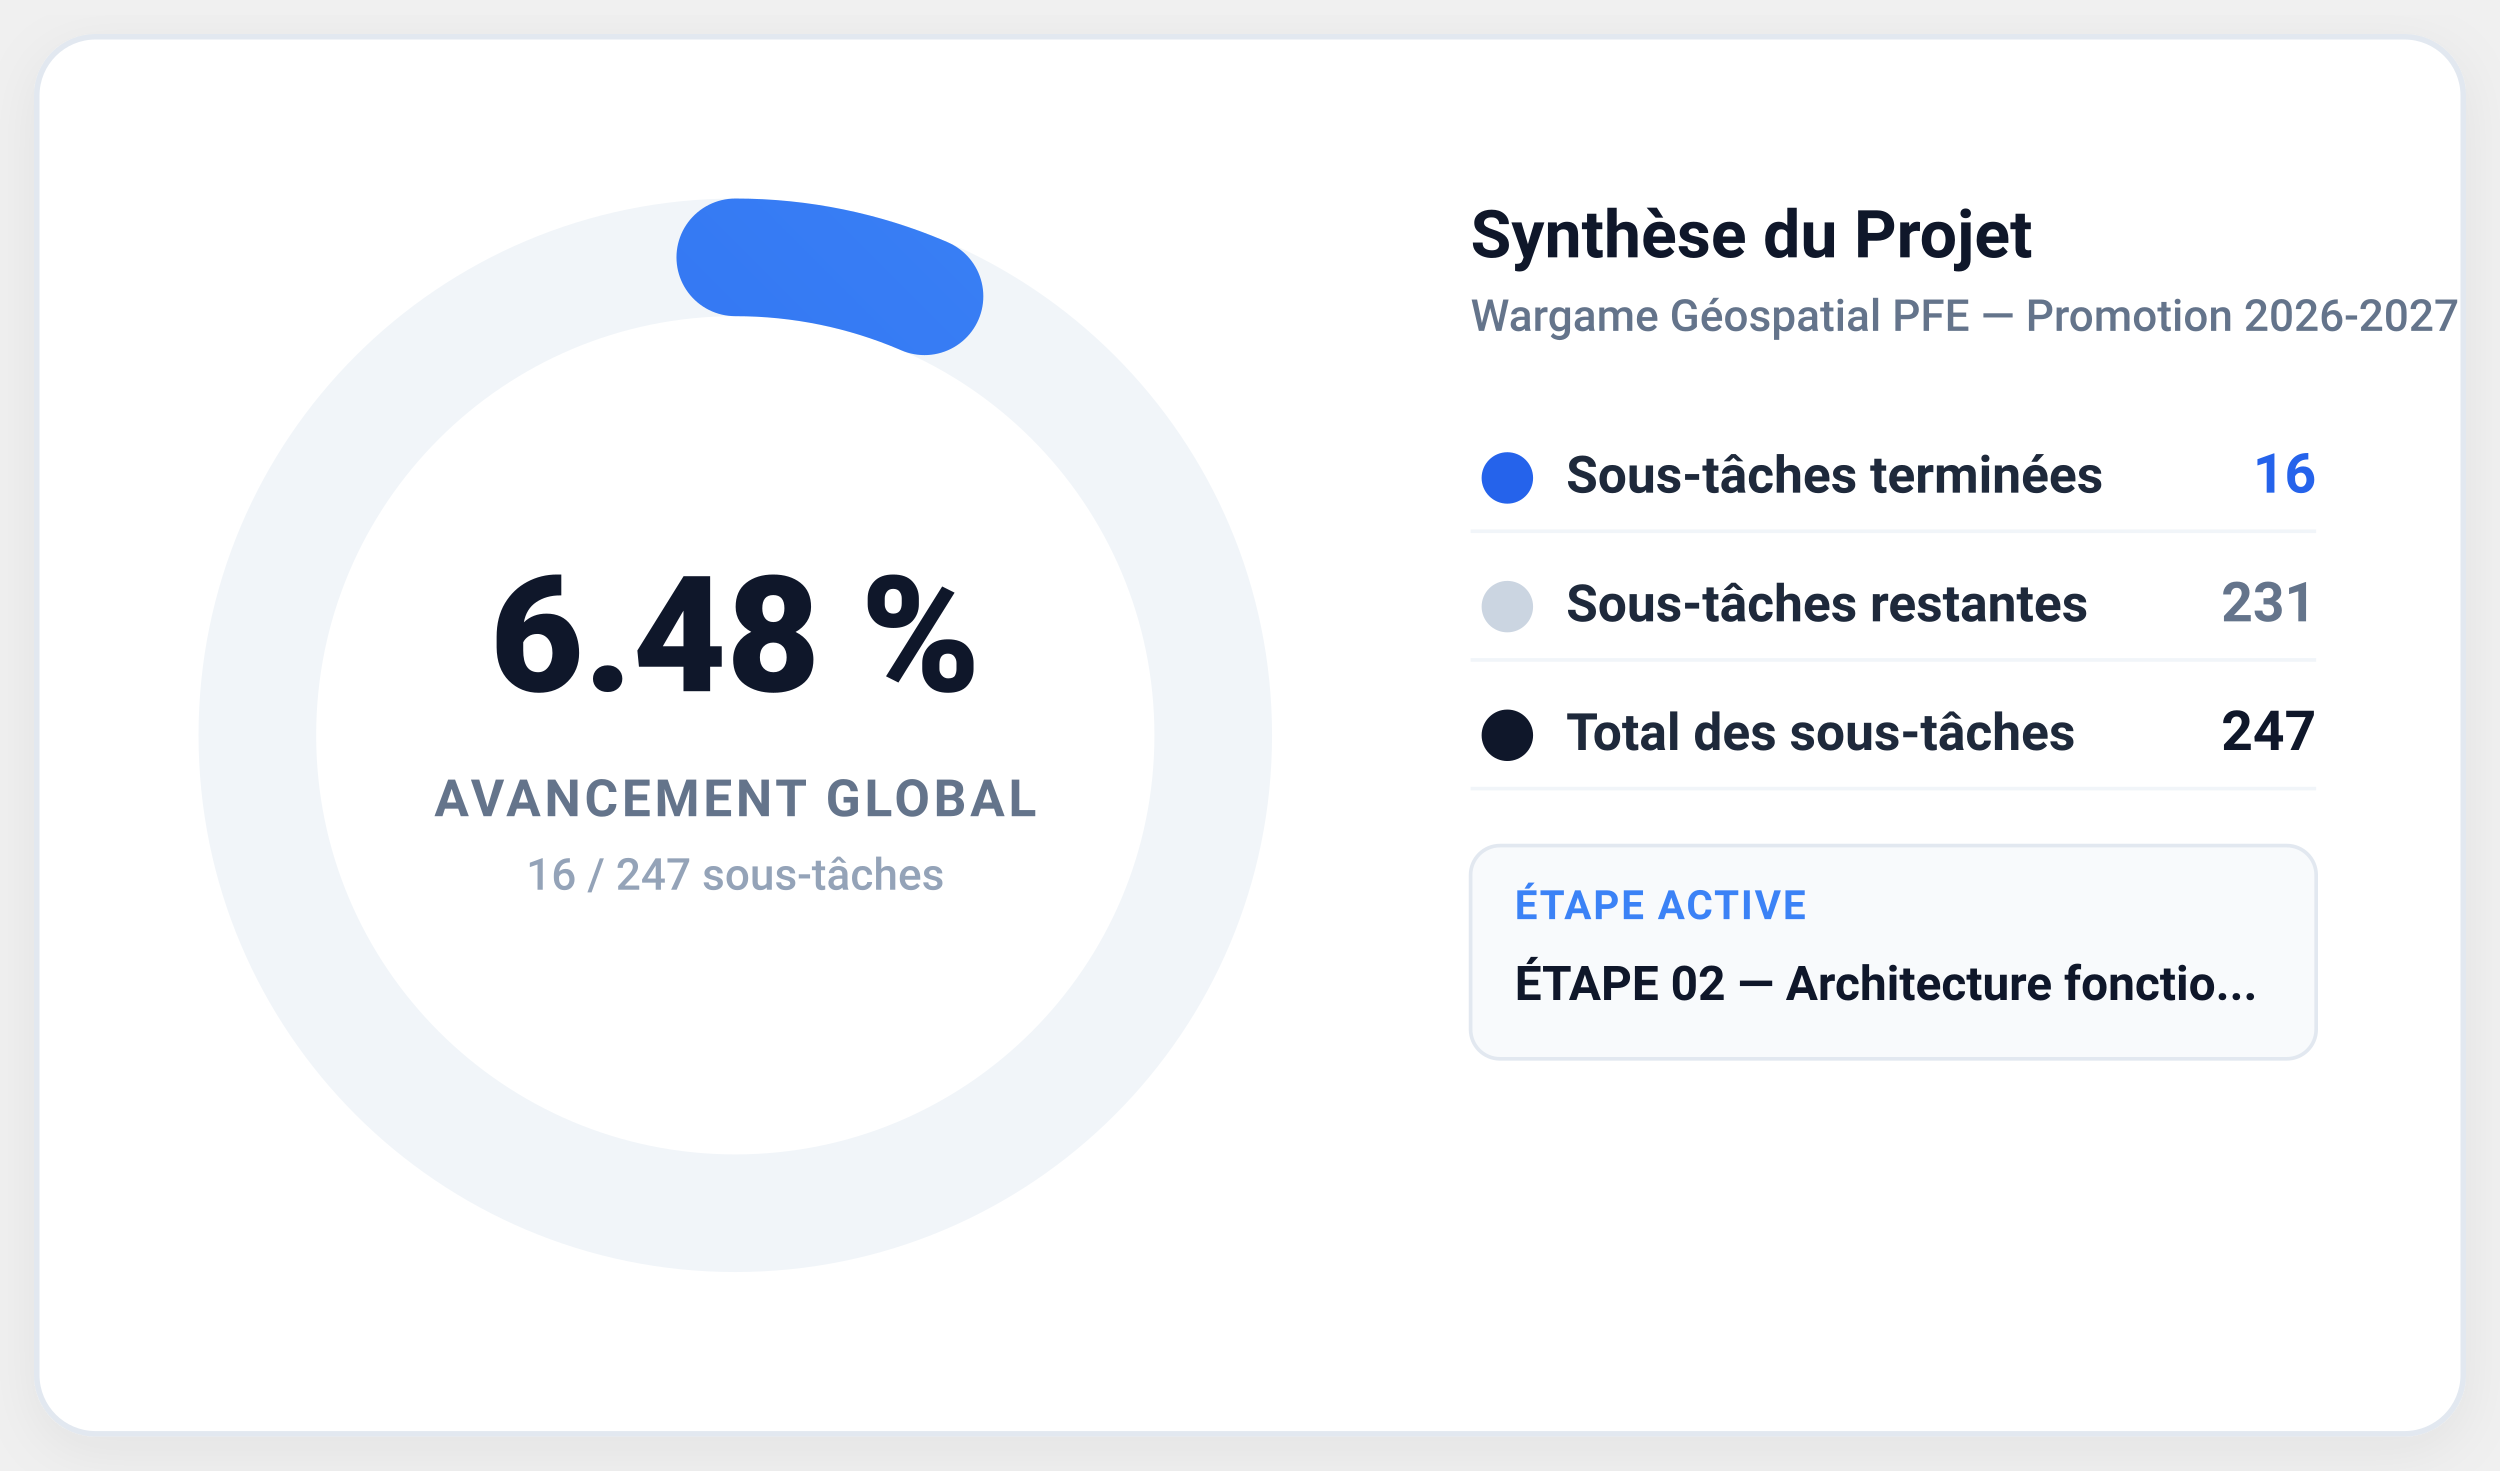
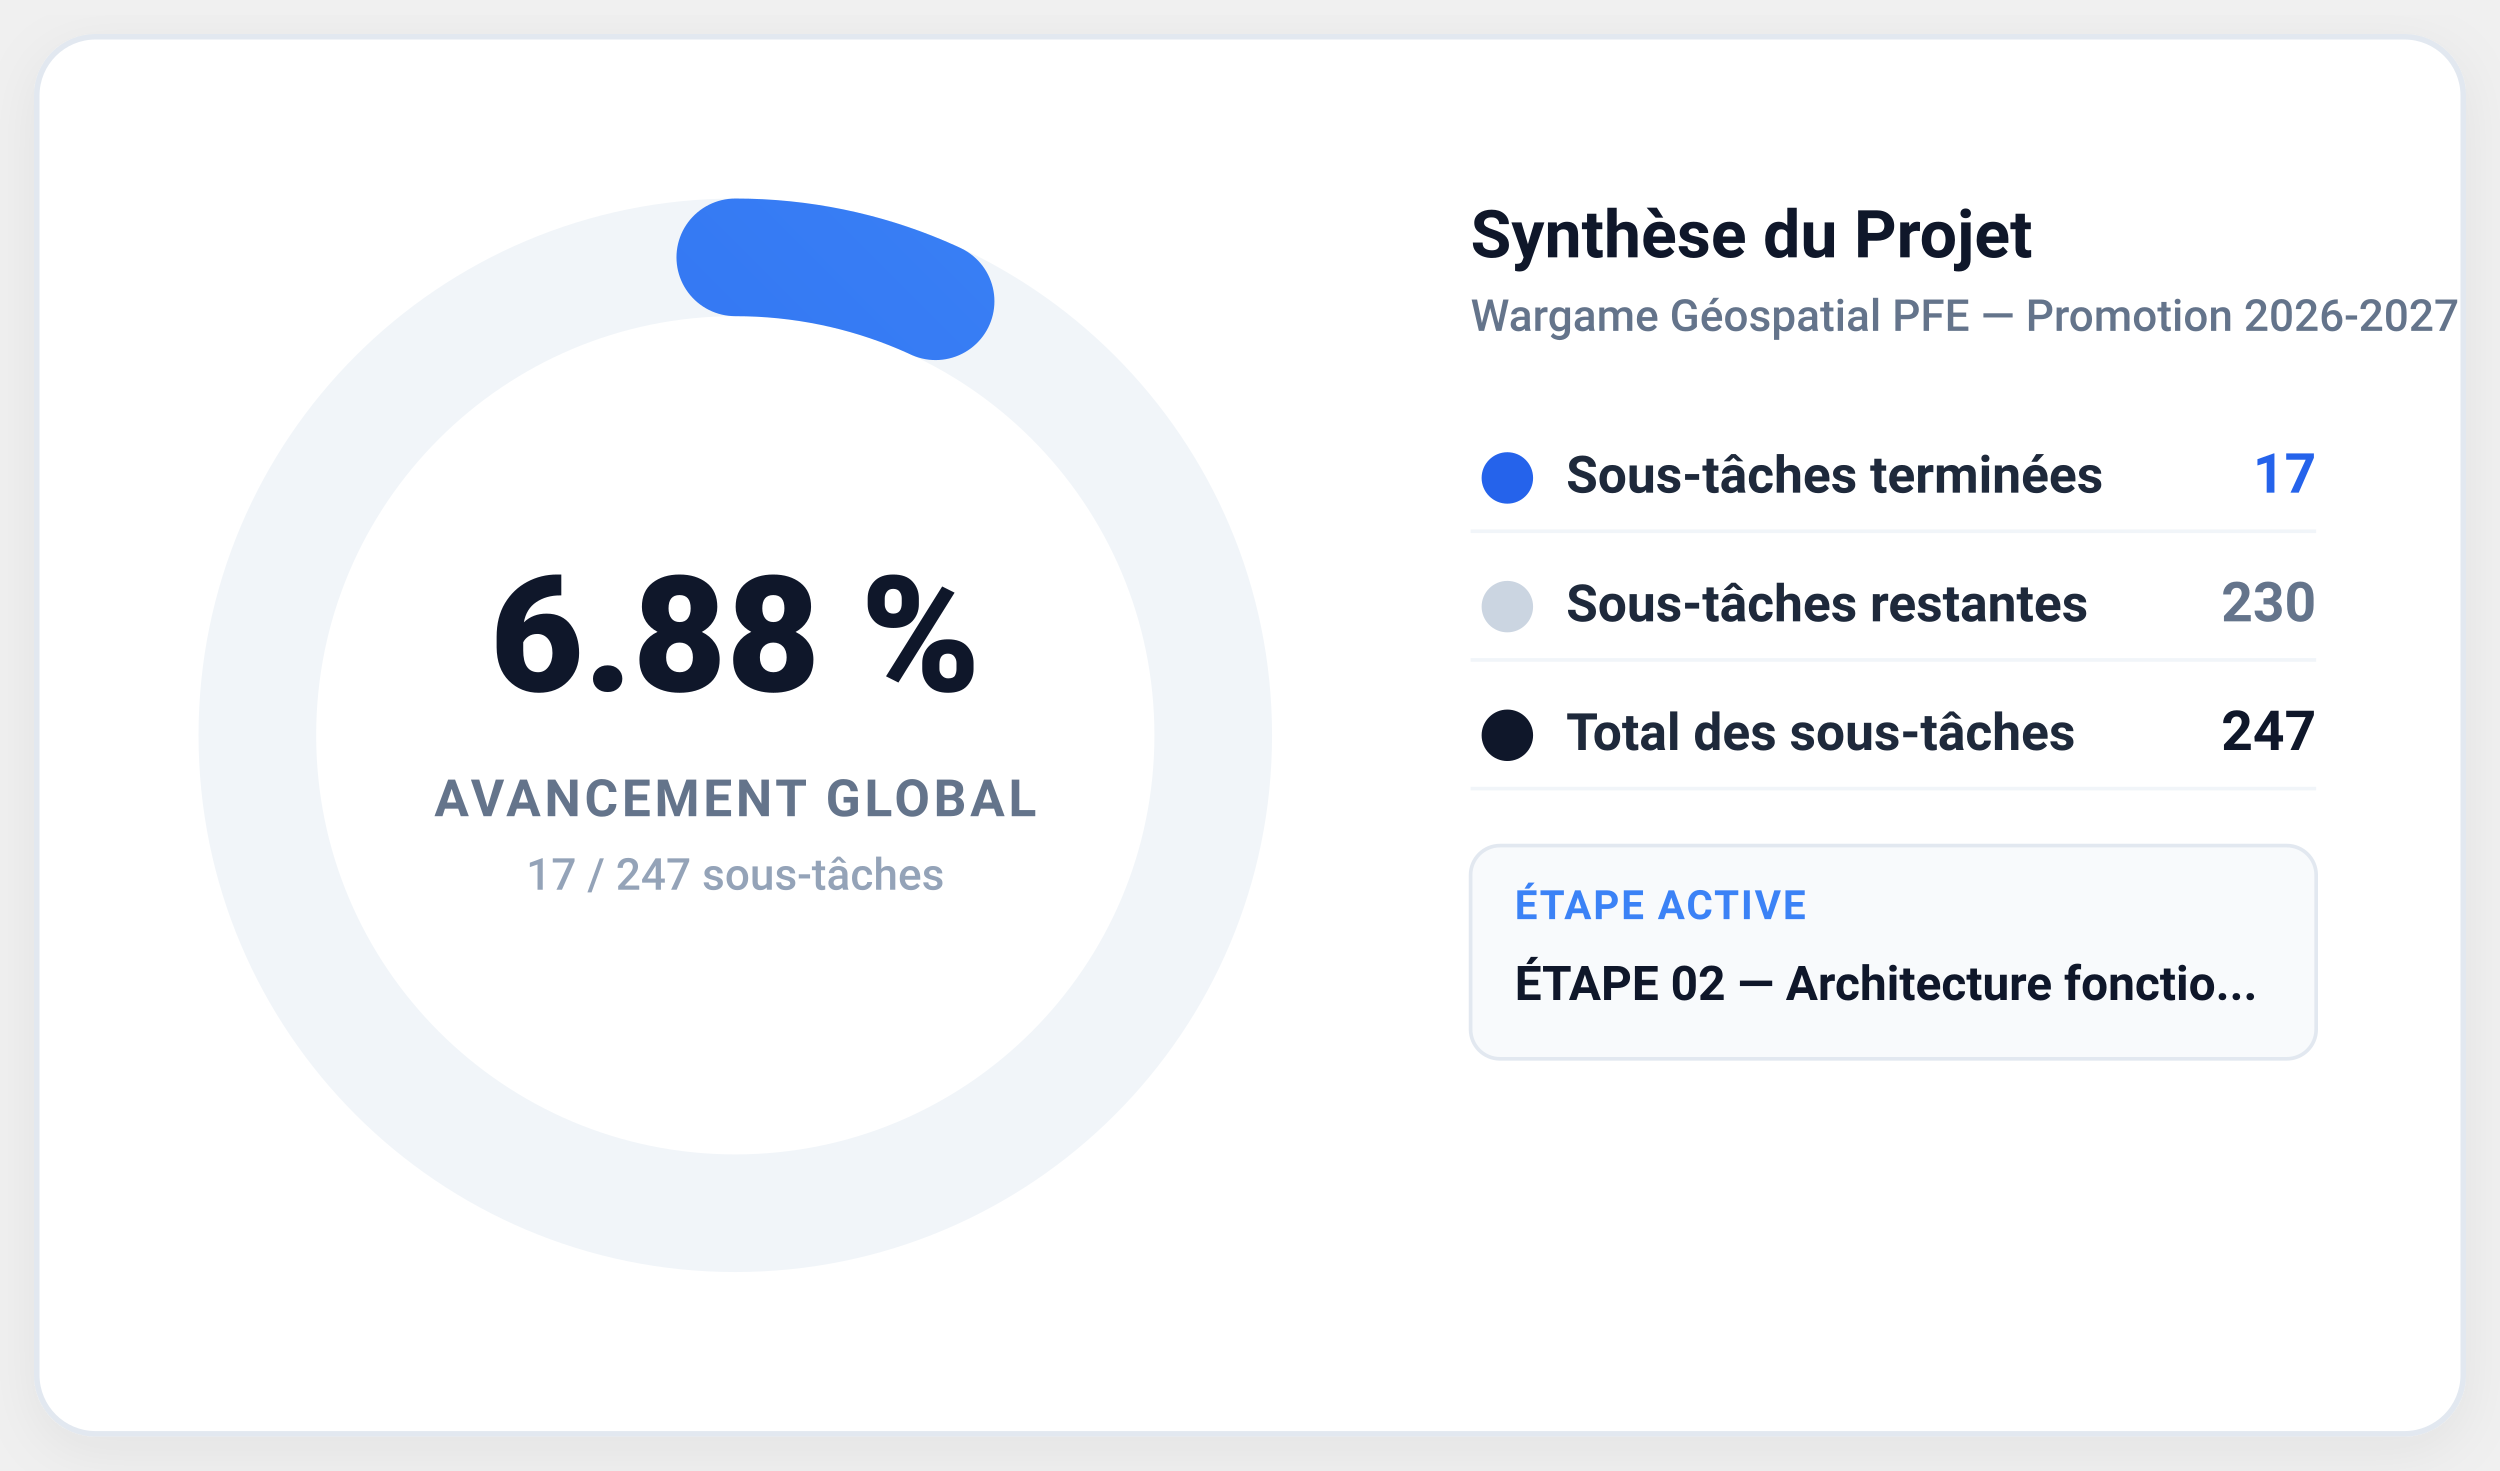
<svg xmlns="http://www.w3.org/2000/svg" viewBox="0 0 680 400" width="680" height="400" style="background:#ffffff; font-family:-apple-system, BlinkMacSystemFont, 'Segoe UI', Roboto, Helvetica, Arial, sans-serif;">
  <defs>
    <filter id="card-shadow" x="-5%" y="-5%" width="110%" height="110%">
      <feDropShadow dx="0" dy="4" stdDeviation="8" flood-color="#0f172a" flood-opacity="0.06" />
    </filter>
    <linearGradient id="progress-grad" x1="0%" y1="0%" x2="100%" y2="100%">
      <stop offset="0%" stop-color="#2563eb" />
      <stop offset="100%" stop-color="#3b82f6" />
    </linearGradient>
  </defs>
  <rect x="10" y="10" width="660" height="380" rx="16" fill="#ffffff" stroke="#e2e8f0" stroke-width="1.5" filter="url(#card-shadow)" />
  <circle cx="200" cy="200" r="130" fill="none" stroke="#f1f5f9" stroke-width="32" />
-   <circle cx="200" cy="200" r="130" fill="none" stroke="url(#progress-grad)" stroke-width="32" stroke-dasharray="816.814" stroke-dashoffset="763.903" stroke-linecap="round" transform="rotate(-90 200 200)" />
-   <text x="200" y="188" text-anchor="middle" font-size="44" font-weight="800" fill="#0f172a">6.48 %</text>
+   <circle cx="200" cy="200" r="130" fill="none" stroke="url(#progress-grad)" stroke-width="32" stroke-dasharray="816.814" stroke-dashoffset="760.596" stroke-linecap="round" transform="rotate(-90 200 200)" />
+   <text x="200" y="188" text-anchor="middle" font-size="44" font-weight="800" fill="#0f172a">6.88 %</text>
  <text x="200" y="222" text-anchor="middle" font-size="14" font-weight="600" fill="#64748b" letter-spacing="1">AVANCEMENT GLOBAL</text>
-   <text x="200" y="242" text-anchor="middle" font-size="12" font-weight="500" fill="#94a3b8">16 / 247 sous-tâches</text>
+   <text x="200" y="242" text-anchor="middle" font-size="12" font-weight="500" fill="#94a3b8">17 / 247 sous-tâches</text>
  <g transform="translate(400, 70)">
    <text x="0" y="0" font-size="18" font-weight="700" fill="#0f172a">Synthèse du Projet</text>
    <text x="0" y="20" font-size="12" font-weight="500" fill="#64748b">Wargame Géospatial PFE — Promotion 2026-2027</text>
    <g transform="translate(0, 50)">
      <circle cx="10" cy="10" r="7" fill="#2563eb" />
      <text x="26" y="14" font-size="14" font-weight="600" fill="#1e293b">Sous-tâches terminées</text>
-       <text x="230" y="14" font-size="15" font-weight="700" fill="#2563eb" text-anchor="end">16</text>
+       <text x="230" y="14" font-size="15" font-weight="700" fill="#2563eb" text-anchor="end">17</text>
      <rect x="0" y="24" width="230" height="1" fill="#f1f5f9" />
    </g>
    <g transform="translate(0, 85)">
      <circle cx="10" cy="10" r="7" fill="#cbd5e1" />
      <text x="26" y="14" font-size="14" font-weight="600" fill="#1e293b">Sous-tâches restantes</text>
-       <text x="230" y="14" font-size="15" font-weight="700" fill="#64748b" text-anchor="end">231</text>
+       <text x="230" y="14" font-size="15" font-weight="700" fill="#64748b" text-anchor="end">230</text>
      <rect x="0" y="24" width="230" height="1" fill="#f1f5f9" />
    </g>
    <g transform="translate(0, 120)">
      <circle cx="10" cy="10" r="7" fill="#0f172a" />
      <text x="26" y="14" font-size="14" font-weight="600" fill="#1e293b">Total des sous-tâches</text>
      <text x="230" y="14" font-size="15" font-weight="700" fill="#0f172a" text-anchor="end">247</text>
      <rect x="0" y="24" width="230" height="1" fill="#f1f5f9" />
    </g>
    <g transform="translate(0, 160)">
      <rect x="0" y="0" width="230" height="58" rx="8" fill="#f8fafc" stroke="#e2e8f0" stroke-width="1" />
      <text x="12" y="20" font-size="11" font-weight="700" fill="#3b82f6" letter-spacing="0.5">ÉTAPE ACTIVE</text>
      <text x="12" y="42" font-size="13" font-weight="700" fill="#0f172a">ÉTAPE 02 — Architecture fonctio...</text>
    </g>
  </g>
</svg>
